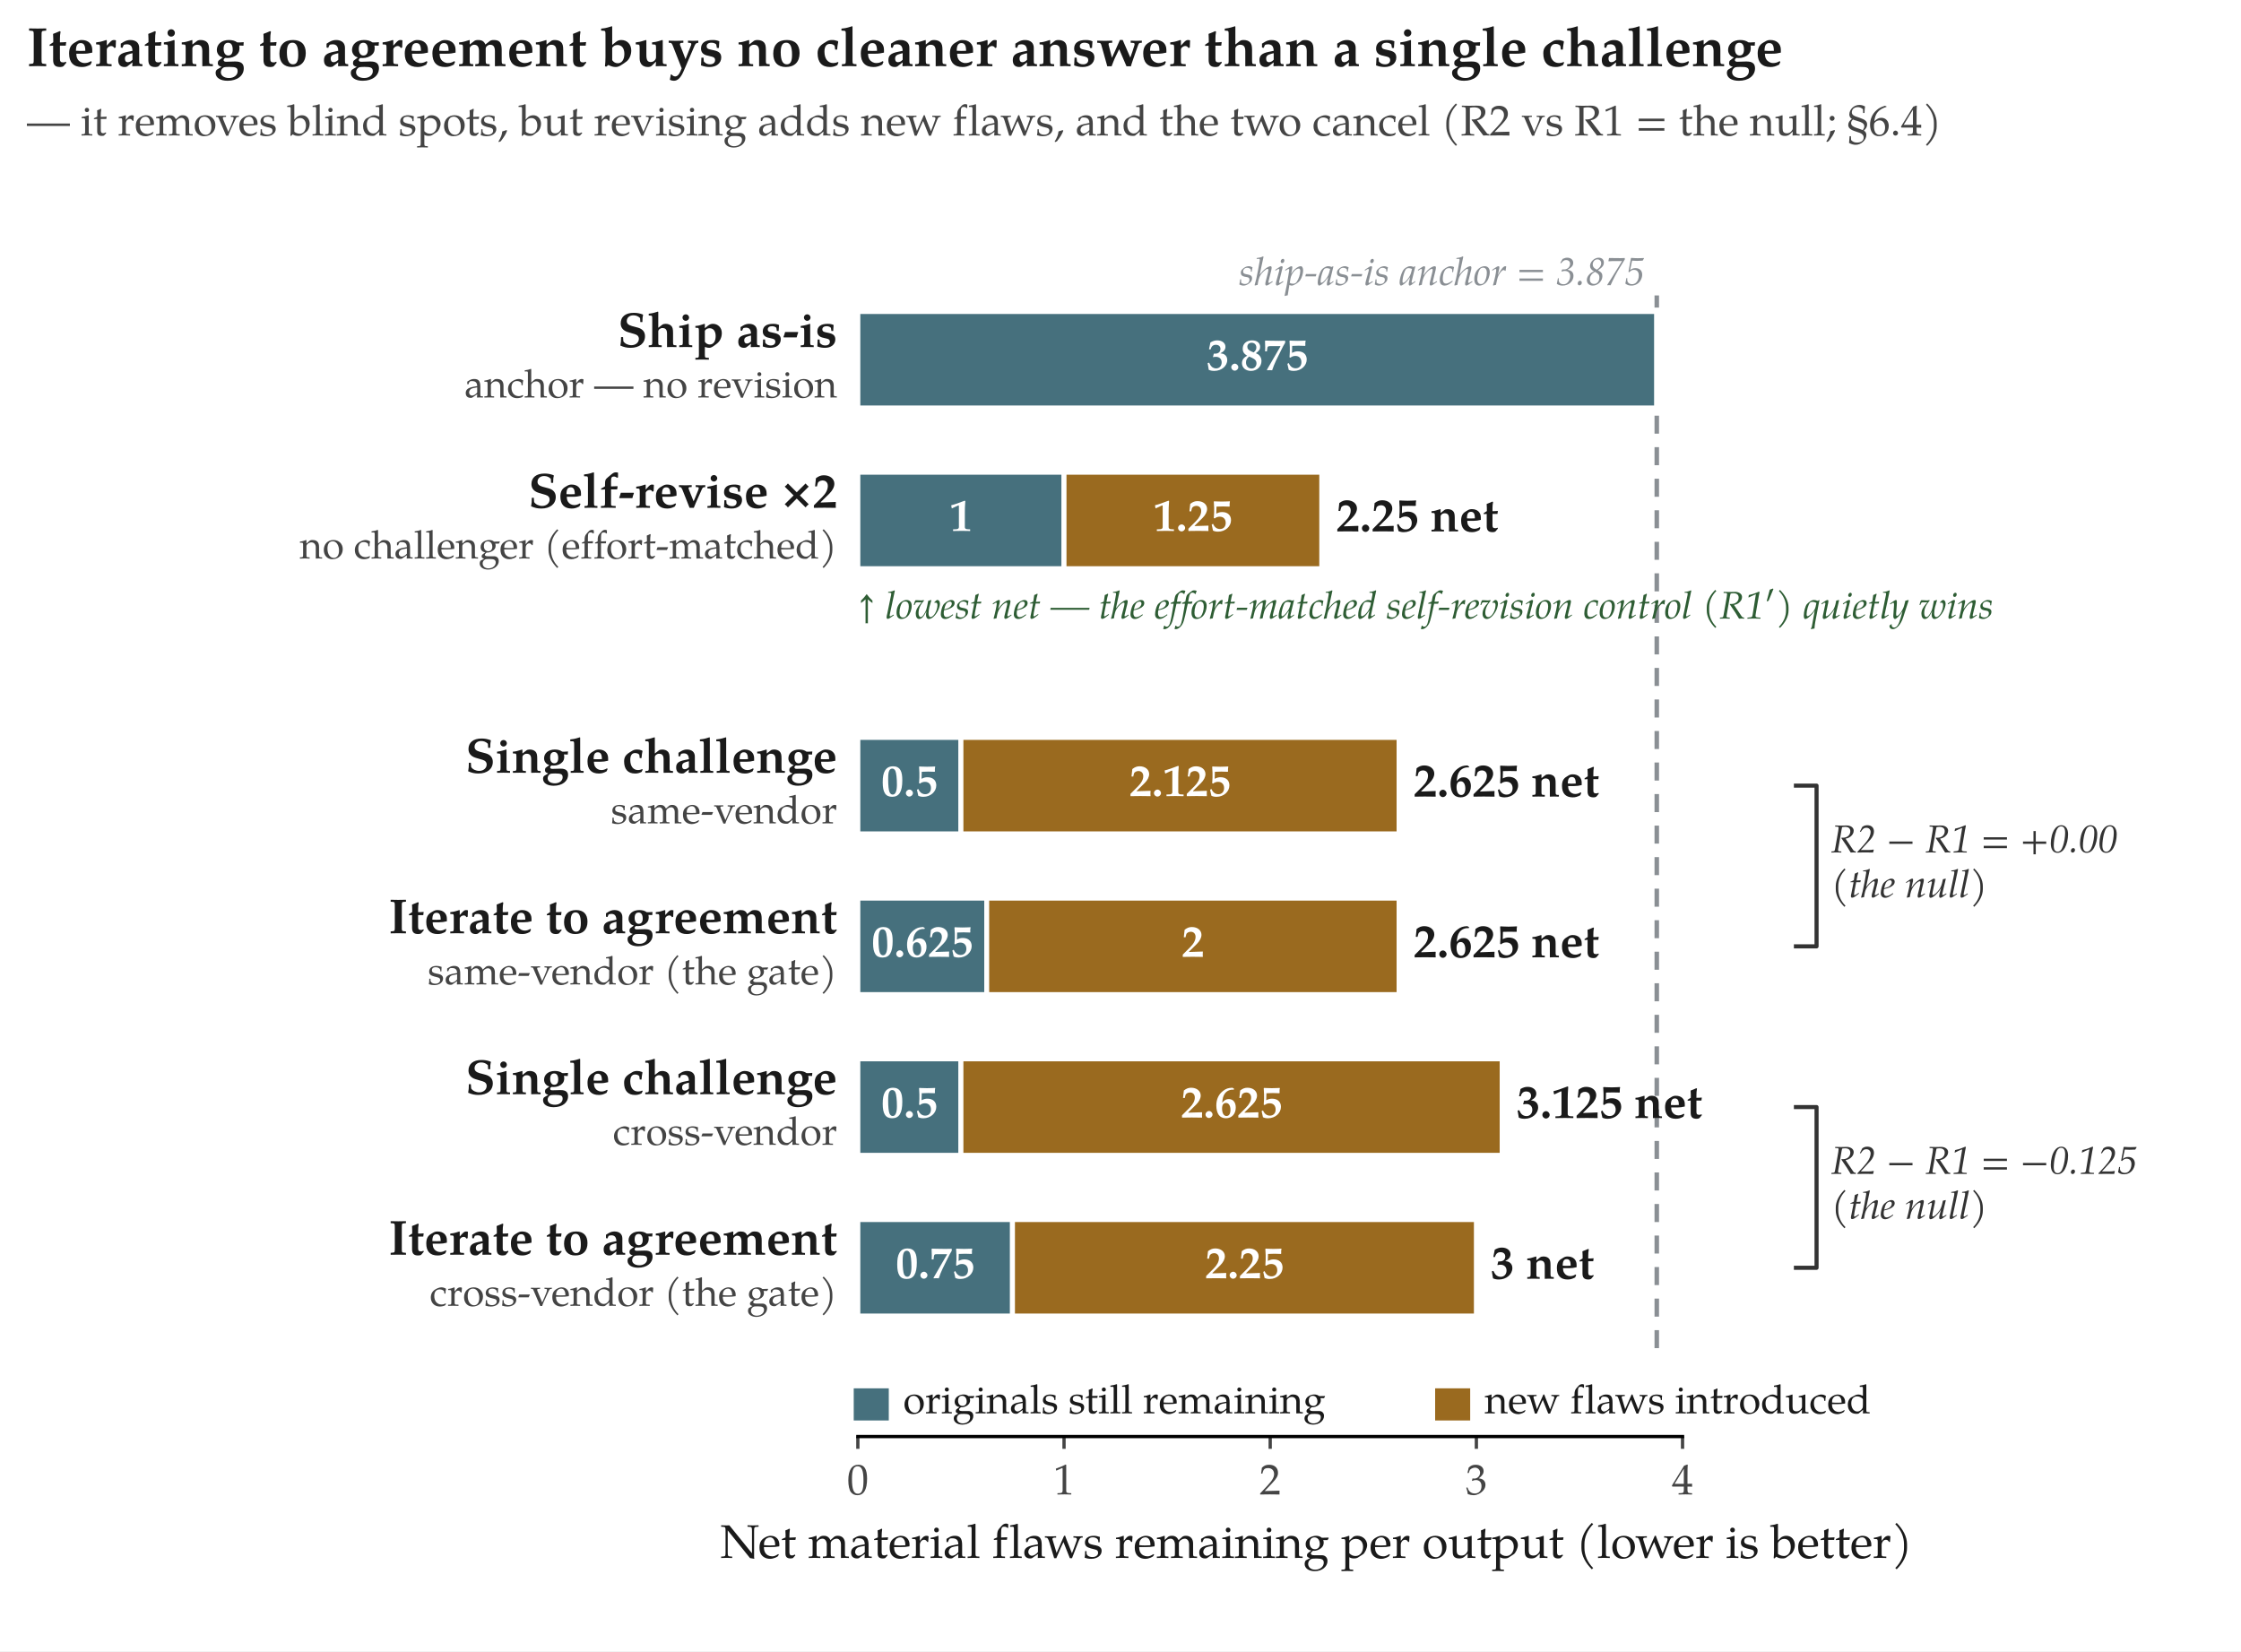
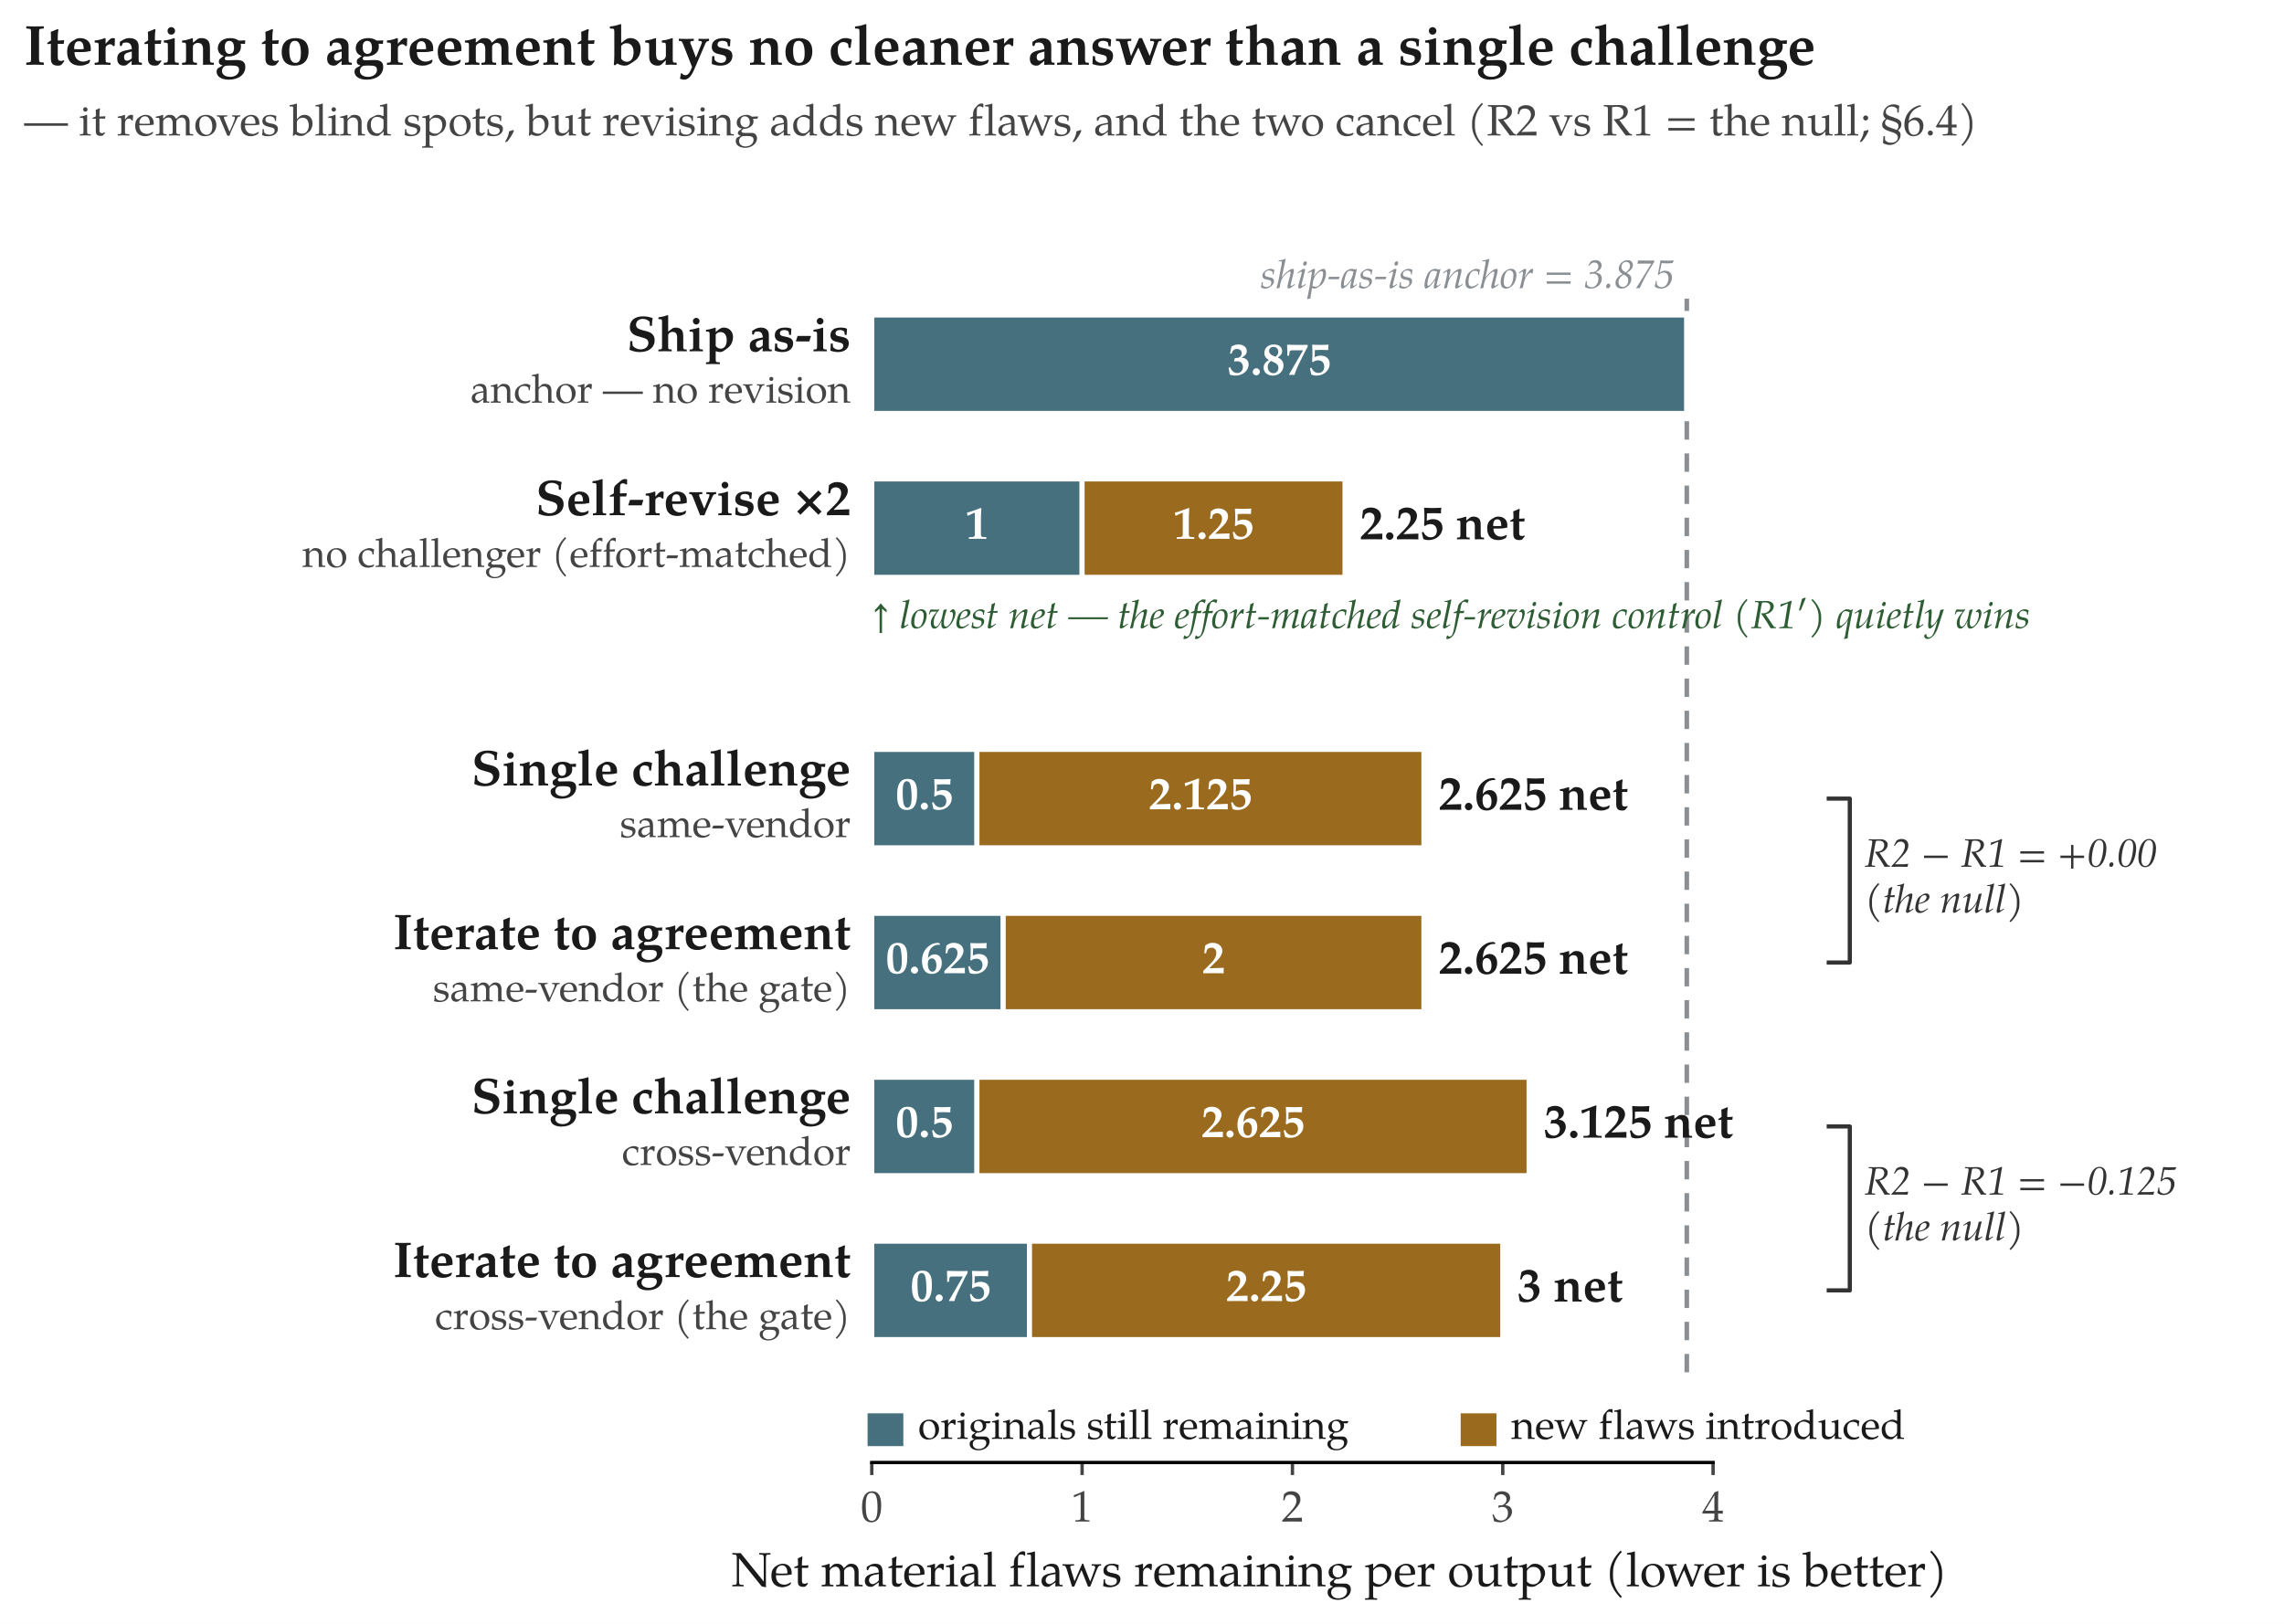
- <svg xmlns="http://www.w3.org/2000/svg" xmlns:xlink="http://www.w3.org/1999/xlink" width="547.2pt" height="403.2pt" viewBox="0 0 547.2 403.2" version="1.1">
+ <svg xmlns="http://www.w3.org/2000/svg" xmlns:xlink="http://www.w3.org/1999/xlink" width="546.682pt" height="388.779pt" viewBox="0 0 546.682 388.779" version="1.1">
  <defs>
    <style type="text/css">*{stroke-linejoin: round; stroke-linecap: butt}</style>
  </defs>
  <g id="figure_1">
    <g id="patch_1">
-       <path d="M 0 403.2  L 547.2 403.2  L 547.2 0  L 0 0  z " style="fill: #ffffff" />
+       <path d="M 0 388.779  L 546.682 388.779  L 546.682 0  L 0 0  z " style="fill: #ffffff" />
    </g>
    <g id="axes_1">
      <g id="patch_2">
-         <path d="M 101.232 350.784  L 541.728 350.784  L 541.728 56.448  L 101.232 56.448  z " style="fill: #ffffff" />
+         <path d="M 100.426 350.136  L 540.922 350.136  L 540.922 55.8  L 100.426 55.8  z " style="fill: #ffffff" />
      </g>
      <g id="line2d_1">
-         <path d="M 404.545 329.199  L 404.545 72.146  " clip-path="url(#pfbbcd0e7ac)" style="fill: none; stroke-dasharray: 4.4,3.3; stroke-dashoffset: 0; stroke: #8a8f94; stroke-width: 1.1" />
+         <path d="M 403.739 328.551  L 403.739 71.498  " clip-path="url(#pe2cf6f43e8)" style="fill: none; stroke-dasharray: 4.4,3.3; stroke-dashoffset: 0; stroke: #8a8f94; stroke-width: 1.1" />
      </g>
      <g id="patch_3">
-         <path d="M 209.468 99.617  L 404.545 99.617  L 404.545 76.07  L 209.468 76.07  z " clip-path="url(#pfbbcd0e7ac)" style="fill: #46707d; stroke: #ffffff; stroke-width: 1.2; stroke-linejoin: miter" />
+         <path d="M 208.662 98.969  L 403.739 98.969  L 403.739 75.422  L 208.662 75.422  z " clip-path="url(#pe2cf6f43e8)" style="fill: #46707d; stroke: #ffffff; stroke-width: 1.2; stroke-linejoin: miter" />
      </g>
      <g id="patch_4">
-         <path d="M 404.545 99.617  L 404.545 99.617  L 404.545 76.07  L 404.545 76.07  z " clip-path="url(#pfbbcd0e7ac)" style="fill: #9a6a1f; stroke: #ffffff; stroke-width: 1.2; stroke-linejoin: miter" />
+         <path d="M 403.739 98.969  L 403.739 98.969  L 403.739 75.422  L 403.739 75.422  z " clip-path="url(#pe2cf6f43e8)" style="fill: #9a6a1f; stroke: #ffffff; stroke-width: 1.2; stroke-linejoin: miter" />
      </g>
      <g id="patch_5">
-         <path d="M 209.468 138.862  L 259.811 138.862  L 259.811 115.315  L 209.468 115.315  z " clip-path="url(#pfbbcd0e7ac)" style="fill: #46707d; stroke: #ffffff; stroke-width: 1.2; stroke-linejoin: miter" />
+         <path d="M 208.662 138.214  L 259.004 138.214  L 259.004 114.667  L 208.662 114.667  z " clip-path="url(#pe2cf6f43e8)" style="fill: #46707d; stroke: #ffffff; stroke-width: 1.2; stroke-linejoin: miter" />
      </g>
      <g id="patch_6">
-         <path d="M 259.811 138.862  L 322.739 138.862  L 322.739 115.315  L 259.811 115.315  z " clip-path="url(#pfbbcd0e7ac)" style="fill: #9a6a1f; stroke: #ffffff; stroke-width: 1.2; stroke-linejoin: miter" />
+         <path d="M 259.004 138.214  L 321.932 138.214  L 321.932 114.667  L 259.004 114.667  z " clip-path="url(#pe2cf6f43e8)" style="fill: #9a6a1f; stroke: #ffffff; stroke-width: 1.2; stroke-linejoin: miter" />
      </g>
      <g id="patch_7">
-         <path d="M 209.468 203.616  L 234.639 203.616  L 234.639 180.069  L 209.468 180.069  z " clip-path="url(#pfbbcd0e7ac)" style="fill: #46707d; stroke: #ffffff; stroke-width: 1.2; stroke-linejoin: miter" />
+         <path d="M 208.662 202.968  L 233.833 202.968  L 233.833 179.421  L 208.662 179.421  z " clip-path="url(#pe2cf6f43e8)" style="fill: #46707d; stroke: #ffffff; stroke-width: 1.2; stroke-linejoin: miter" />
      </g>
      <g id="patch_8">
-         <path d="M 234.639 203.616  L 341.617 203.616  L 341.617 180.069  L 234.639 180.069  z " clip-path="url(#pfbbcd0e7ac)" style="fill: #9a6a1f; stroke: #ffffff; stroke-width: 1.2; stroke-linejoin: miter" />
+         <path d="M 233.833 202.968  L 340.811 202.968  L 340.811 179.421  L 233.833 179.421  z " clip-path="url(#pe2cf6f43e8)" style="fill: #9a6a1f; stroke: #ffffff; stroke-width: 1.2; stroke-linejoin: miter" />
      </g>
      <g id="patch_9">
-         <path d="M 209.468 242.861  L 240.932 242.861  L 240.932 219.314  L 209.468 219.314  z " clip-path="url(#pfbbcd0e7ac)" style="fill: #46707d; stroke: #ffffff; stroke-width: 1.2; stroke-linejoin: miter" />
+         <path d="M 208.662 242.213  L 240.126 242.213  L 240.126 218.666  L 208.662 218.666  z " clip-path="url(#pe2cf6f43e8)" style="fill: #46707d; stroke: #ffffff; stroke-width: 1.2; stroke-linejoin: miter" />
      </g>
      <g id="patch_10">
-         <path d="M 240.932 242.861  L 341.617 242.861  L 341.617 219.314  L 240.932 219.314  z " clip-path="url(#pfbbcd0e7ac)" style="fill: #9a6a1f; stroke: #ffffff; stroke-width: 1.2; stroke-linejoin: miter" />
+         <path d="M 240.126 242.213  L 340.811 242.213  L 340.811 218.666  L 240.126 218.666  z " clip-path="url(#pe2cf6f43e8)" style="fill: #9a6a1f; stroke: #ffffff; stroke-width: 1.2; stroke-linejoin: miter" />
      </g>
      <g id="patch_11">
-         <path d="M 209.468 282.106  L 234.639 282.106  L 234.639 258.559  L 209.468 258.559  z " clip-path="url(#pfbbcd0e7ac)" style="fill: #46707d; stroke: #ffffff; stroke-width: 1.2; stroke-linejoin: miter" />
+         <path d="M 208.662 281.458  L 233.833 281.458  L 233.833 257.911  L 208.662 257.911  z " clip-path="url(#pe2cf6f43e8)" style="fill: #46707d; stroke: #ffffff; stroke-width: 1.2; stroke-linejoin: miter" />
      </g>
      <g id="patch_12">
-         <path d="M 234.639 282.106  L 366.788 282.106  L 366.788 258.559  L 234.639 258.559  z " clip-path="url(#pfbbcd0e7ac)" style="fill: #9a6a1f; stroke: #ffffff; stroke-width: 1.2; stroke-linejoin: miter" />
+         <path d="M 233.833 281.458  L 365.982 281.458  L 365.982 257.911  L 233.833 257.911  z " clip-path="url(#pe2cf6f43e8)" style="fill: #9a6a1f; stroke: #ffffff; stroke-width: 1.2; stroke-linejoin: miter" />
      </g>
      <g id="patch_13">
-         <path d="M 209.468 321.35  L 247.225 321.35  L 247.225 297.804  L 209.468 297.804  z " clip-path="url(#pfbbcd0e7ac)" style="fill: #46707d; stroke: #ffffff; stroke-width: 1.2; stroke-linejoin: miter" />
+         <path d="M 208.662 320.702  L 246.419 320.702  L 246.419 297.156  L 208.662 297.156  z " clip-path="url(#pe2cf6f43e8)" style="fill: #46707d; stroke: #ffffff; stroke-width: 1.2; stroke-linejoin: miter" />
      </g>
      <g id="patch_14">
-         <path d="M 247.225 321.35  L 360.495 321.35  L 360.495 297.804  L 247.225 297.804  z " clip-path="url(#pfbbcd0e7ac)" style="fill: #9a6a1f; stroke: #ffffff; stroke-width: 1.2; stroke-linejoin: miter" />
+         <path d="M 246.419 320.702  L 359.689 320.702  L 359.689 297.156  L 246.419 297.156  z " clip-path="url(#pe2cf6f43e8)" style="fill: #9a6a1f; stroke: #ffffff; stroke-width: 1.2; stroke-linejoin: miter" />
      </g>
      <g id="patch_15">
-         <path d="M 208.461 346.86  L 217.02 346.86  L 217.02 339.011  L 208.461 339.011  z " clip-path="url(#pfbbcd0e7ac)" style="fill: #46707d" />
+         <path d="M 207.655 346.212  L 216.213 346.212  L 216.213 338.363  L 207.655 338.363  z " clip-path="url(#pe2cf6f43e8)" style="fill: #46707d" />
      </g>
      <g id="patch_16">
-         <path d="M 350.427 346.86  L 358.985 346.86  L 358.985 339.011  L 350.427 339.011  z " clip-path="url(#pfbbcd0e7ac)" style="fill: #9a6a1f" />
+         <path d="M 349.62 346.212  L 358.179 346.212  L 358.179 338.363  L 349.62 338.363  z " clip-path="url(#pe2cf6f43e8)" style="fill: #9a6a1f" />
      </g>
      <g id="matplotlib.axis_1">
        <g id="xtick_1">
          <g id="line2d_2">
            <defs>
              <path id="m12227b514e" d="M 0 0  L 0 3  " style="stroke: #444444; stroke-width: 0.8" />
            </defs>
            <g>
-               <use xlink:href="#m12227b514e" x="209.468" y="350.784" style="fill: #444444; stroke: #444444; stroke-width: 0.8" />
+               <use xlink:href="#m12227b514e" x="208.662" y="350.136" style="fill: #444444; stroke: #444444; stroke-width: 0.8" />
            </g>
          </g>
          <g id="text_1">
-             <text style="fill: #444444; font: 10.5px 'TeX Gyre Pagella', 'Palatino', 'DejaVu Serif', serif; text-anchor: middle" x="209.468" y="364.906" transform="rotate(-0 209.4682 364.9063)">0</text>
+             <text style="fill: #444444; font: 10.5px 'TeX Gyre Pagella', 'Palatino', 'DejaVu Serif', serif; text-anchor: middle" x="208.662" y="364.258" transform="rotate(-0 208.6618 364.2583)">0</text>
          </g>
        </g>
        <g id="xtick_2">
          <g id="line2d_3">
            <g>
-               <use xlink:href="#m12227b514e" x="259.811" y="350.784" style="fill: #444444; stroke: #444444; stroke-width: 0.8" />
+               <use xlink:href="#m12227b514e" x="259.004" y="350.136" style="fill: #444444; stroke: #444444; stroke-width: 0.8" />
            </g>
          </g>
          <g id="text_2">
-             <text style="fill: #444444; font: 10.5px 'TeX Gyre Pagella', 'Palatino', 'DejaVu Serif', serif; text-anchor: middle" x="259.811" y="364.906" transform="rotate(-0 259.8106 364.9063)">1</text>
+             <text style="fill: #444444; font: 10.5px 'TeX Gyre Pagella', 'Palatino', 'DejaVu Serif', serif; text-anchor: middle" x="259.004" y="364.258" transform="rotate(-0 259.0042 364.2583)">1</text>
          </g>
        </g>
        <g id="xtick_3">
          <g id="line2d_4">
            <g>
-               <use xlink:href="#m12227b514e" x="310.153" y="350.784" style="fill: #444444; stroke: #444444; stroke-width: 0.8" />
+               <use xlink:href="#m12227b514e" x="309.347" y="350.136" style="fill: #444444; stroke: #444444; stroke-width: 0.8" />
            </g>
          </g>
          <g id="text_3">
-             <text style="fill: #444444; font: 10.5px 'TeX Gyre Pagella', 'Palatino', 'DejaVu Serif', serif; text-anchor: middle" x="310.153" y="364.906" transform="rotate(-0 310.153 364.9063)">2</text>
+             <text style="fill: #444444; font: 10.5px 'TeX Gyre Pagella', 'Palatino', 'DejaVu Serif', serif; text-anchor: middle" x="309.347" y="364.258" transform="rotate(-0 309.3466 364.2583)">2</text>
          </g>
        </g>
        <g id="xtick_4">
          <g id="line2d_5">
            <g>
-               <use xlink:href="#m12227b514e" x="360.495" y="350.784" style="fill: #444444; stroke: #444444; stroke-width: 0.8" />
+               <use xlink:href="#m12227b514e" x="359.689" y="350.136" style="fill: #444444; stroke: #444444; stroke-width: 0.8" />
            </g>
          </g>
          <g id="text_4">
-             <text style="fill: #444444; font: 10.5px 'TeX Gyre Pagella', 'Palatino', 'DejaVu Serif', serif; text-anchor: middle" x="360.495" y="364.906" transform="rotate(-0 360.4954 364.9063)">3</text>
+             <text style="fill: #444444; font: 10.5px 'TeX Gyre Pagella', 'Palatino', 'DejaVu Serif', serif; text-anchor: middle" x="359.689" y="364.258" transform="rotate(-0 359.689 364.2583)">3</text>
          </g>
        </g>
        <g id="xtick_5">
          <g id="line2d_6">
            <g>
-               <use xlink:href="#m12227b514e" x="410.838" y="350.784" style="fill: #444444; stroke: #444444; stroke-width: 0.8" />
+               <use xlink:href="#m12227b514e" x="410.031" y="350.136" style="fill: #444444; stroke: #444444; stroke-width: 0.8" />
            </g>
          </g>
          <g id="text_5">
-             <text style="fill: #444444; font: 10.5px 'TeX Gyre Pagella', 'Palatino', 'DejaVu Serif', serif; text-anchor: middle" x="410.838" y="364.906" transform="rotate(-0 410.8378 364.9063)">4</text>
+             <text style="fill: #444444; font: 10.5px 'TeX Gyre Pagella', 'Palatino', 'DejaVu Serif', serif; text-anchor: middle" x="410.031" y="364.258" transform="rotate(-0 410.0314 364.2583)">4</text>
          </g>
        </g>
        <g id="text_6">
-           <text style="fill: #1a1a1a; font: 11.5px 'TeX Gyre Pagella', 'Palatino', 'DejaVu Serif', serif; text-anchor: middle" x="321.48" y="380.413" transform="rotate(-0 321.48 380.4129)">Net material flaws remaining per output  (lower is better)</text>
+           <text style="fill: #1a1a1a; font: 11.5px 'TeX Gyre Pagella', 'Palatino', 'DejaVu Serif', serif; text-anchor: middle" x="320.674" y="379.765" transform="rotate(-0 320.6736 379.7649)">Net material flaws remaining per output  (lower is better)</text>
        </g>
      </g>
      <g id="matplotlib.axis_2" />
      <g id="line2d_7">
-         <path d="M 438.526 191.843  L 443.56 191.843  L 443.56 231.087  L 438.526 231.087  " clip-path="url(#pfbbcd0e7ac)" style="fill: none; stroke: #333333; stroke-linecap: square" />
+         <path d="M 437.72 191.195  L 442.754 191.195  L 442.754 230.439  L 437.72 230.439  " clip-path="url(#pe2cf6f43e8)" style="fill: none; stroke: #333333; stroke-linecap: square" />
      </g>
      <g id="line2d_8">
-         <path d="M 438.526 270.332  L 443.56 270.332  L 443.56 309.577  L 438.526 309.577  " clip-path="url(#pfbbcd0e7ac)" style="fill: none; stroke: #333333; stroke-linecap: square" />
+         <path d="M 437.72 269.684  L 442.754 269.684  L 442.754 308.929  L 437.72 308.929  " clip-path="url(#pe2cf6f43e8)" style="fill: none; stroke: #333333; stroke-linecap: square" />
      </g>
      <g id="patch_17">
-         <path d="M 209.468 350.784  L 410.838 350.784  " style="fill: none; stroke: #000000; stroke-width: 0.8; stroke-linejoin: miter; stroke-linecap: square" />
+         <path d="M 208.662 350.136  L 410.031 350.136  " style="fill: none; stroke: #000000; stroke-width: 0.8; stroke-linejoin: miter; stroke-linecap: square" />
      </g>
      <g id="text_7">
-         <text style="fill: #ffffff; font: 700 11px 'TeX Gyre Pagella', 'Palatino', 'DejaVu Serif', serif; text-anchor: middle" x="307.007" y="90.385" transform="rotate(-0 307.0066 90.38501)">3.875</text>
+         <text style="fill: #ffffff; font: 700 11px 'TeX Gyre Pagella', 'Palatino', 'DejaVu Serif', serif; text-anchor: middle" x="306.2" y="89.737" transform="rotate(-0 306.2002 89.73701)">3.875</text>
      </g>
      <g id="text_8">
-         <text style="fill: #1a1a1a; font: 700 12px 'TeX Gyre Pagella', 'Palatino', 'DejaVu Serif', serif; text-anchor: end" x="204.434" y="84.729" transform="rotate(-0 204.4339 84.72931)">Ship as-is</text>
+         <text style="fill: #1a1a1a; font: 700 12px 'TeX Gyre Pagella', 'Palatino', 'DejaVu Serif', serif; text-anchor: end" x="203.628" y="84.081" transform="rotate(-0 203.6275 84.08131)">Ship as-is</text>
      </g>
      <g id="text_9">
-         <text style="fill: #444444; font: 9.6px 'TeX Gyre Pagella', 'Palatino', 'DejaVu Serif', serif; text-anchor: end" x="204.434" y="97.044" transform="rotate(-0 204.4339 97.0439)">anchor — no revision</text>
+         <text style="fill: #444444; font: 9.6px 'TeX Gyre Pagella', 'Palatino', 'DejaVu Serif', serif; text-anchor: end" x="203.628" y="96.396" transform="rotate(-0 203.6275 96.3959)">anchor — no revision</text>
      </g>
      <g id="text_10">
-         <text style="fill: #ffffff; font: 700 11px 'TeX Gyre Pagella', 'Palatino', 'DejaVu Serif', serif; text-anchor: middle" x="234.639" y="129.63" transform="rotate(-0 234.6394 129.6298)">1</text>
+         <text style="fill: #ffffff; font: 700 11px 'TeX Gyre Pagella', 'Palatino', 'DejaVu Serif', serif; text-anchor: middle" x="233.833" y="128.982" transform="rotate(-0 233.833 128.9818)">1</text>
      </g>
      <g id="text_11">
-         <text style="fill: #ffffff; font: 700 11px 'TeX Gyre Pagella', 'Palatino', 'DejaVu Serif', serif; text-anchor: middle" x="291.275" y="129.63" transform="rotate(-0 291.2746 129.6298)">1.25</text>
+         <text style="fill: #ffffff; font: 700 11px 'TeX Gyre Pagella', 'Palatino', 'DejaVu Serif', serif; text-anchor: middle" x="290.468" y="128.982" transform="rotate(-0 290.4682 128.9818)">1.25</text>
      </g>
      <g id="text_12">
-         <text style="fill: #1a1a1a; font: 700 11.5px 'TeX Gyre Pagella', 'Palatino', 'DejaVu Serif', serif; text-anchor: start" x="326.263" y="129.745" transform="rotate(-0 326.2625 129.7453)">2.25 net</text>
+         <text style="fill: #1a1a1a; font: 700 11.5px 'TeX Gyre Pagella', 'Palatino', 'DejaVu Serif', serif; text-anchor: start" x="325.456" y="129.097" transform="rotate(-0 325.4561 129.0973)">2.25 net</text>
      </g>
      <g id="text_13">
-         <text style="fill: #1a1a1a; font: 700 12px 'TeX Gyre Pagella', 'Palatino', 'DejaVu Serif', serif; text-anchor: end" x="204.434" y="123.974" transform="rotate(-0 204.4339 123.9741)">Self-revise ×2</text>
+         <text style="fill: #1a1a1a; font: 700 12px 'TeX Gyre Pagella', 'Palatino', 'DejaVu Serif', serif; text-anchor: end" x="203.628" y="123.326" transform="rotate(-0 203.6275 123.3261)">Self-revise ×2</text>
      </g>
      <g id="text_14">
-         <text style="fill: #444444; font: 9.6px 'TeX Gyre Pagella', 'Palatino', 'DejaVu Serif', serif; text-anchor: end" x="204.434" y="136.366" transform="rotate(-0 204.4339 136.366)">no challenger (effort-matched)</text>
+         <text style="fill: #444444; font: 9.6px 'TeX Gyre Pagella', 'Palatino', 'DejaVu Serif', serif; text-anchor: end" x="203.628" y="135.718" transform="rotate(-0 203.6275 135.718)">no challenger (effort-matched)</text>
      </g>
      <g id="text_15">
-         <text style="fill: #ffffff; font: 700 11px 'TeX Gyre Pagella', 'Palatino', 'DejaVu Serif', serif; text-anchor: middle" x="222.054" y="194.384" transform="rotate(-0 222.0538 194.3837)">0.5</text>
+         <text style="fill: #ffffff; font: 700 11px 'TeX Gyre Pagella', 'Palatino', 'DejaVu Serif', serif; text-anchor: middle" x="221.247" y="193.736" transform="rotate(-0 221.2474 193.7357)">0.5</text>
      </g>
      <g id="text_16">
-         <text style="fill: #ffffff; font: 700 11px 'TeX Gyre Pagella', 'Palatino', 'DejaVu Serif', serif; text-anchor: middle" x="288.128" y="194.384" transform="rotate(-0 288.1282 194.3837)">2.125</text>
+         <text style="fill: #ffffff; font: 700 11px 'TeX Gyre Pagella', 'Palatino', 'DejaVu Serif', serif; text-anchor: middle" x="287.322" y="193.736" transform="rotate(-0 287.3218 193.7357)">2.125</text>
      </g>
      <g id="text_17">
-         <text style="fill: #1a1a1a; font: 700 11.5px 'TeX Gyre Pagella', 'Palatino', 'DejaVu Serif', serif; text-anchor: start" x="345.141" y="194.499" transform="rotate(-0 345.1409 194.4992)">2.625 net</text>
+         <text style="fill: #1a1a1a; font: 700 11.5px 'TeX Gyre Pagella', 'Palatino', 'DejaVu Serif', serif; text-anchor: start" x="344.335" y="193.851" transform="rotate(-0 344.3345 193.8512)">2.625 net</text>
      </g>
      <g id="text_18">
-         <text style="fill: #1a1a1a; font: 700 12px 'TeX Gyre Pagella', 'Palatino', 'DejaVu Serif', serif; text-anchor: end" x="204.434" y="188.68" transform="rotate(-0 204.4339 188.6802)">Single challenge</text>
+         <text style="fill: #1a1a1a; font: 700 12px 'TeX Gyre Pagella', 'Palatino', 'DejaVu Serif', serif; text-anchor: end" x="203.628" y="188.032" transform="rotate(-0 203.6275 188.0322)">Single challenge</text>
      </g>
      <g id="text_19">
-         <text style="fill: #444444; font: 9.6px 'TeX Gyre Pagella', 'Palatino', 'DejaVu Serif', serif; text-anchor: end" x="204.434" y="201.043" transform="rotate(-0 204.4339 201.0426)">same-vendor</text>
+         <text style="fill: #444444; font: 9.6px 'TeX Gyre Pagella', 'Palatino', 'DejaVu Serif', serif; text-anchor: end" x="203.628" y="200.395" transform="rotate(-0 203.6275 200.3946)">same-vendor</text>
      </g>
      <g id="text_20">
-         <text style="fill: #ffffff; font: 700 11px 'TeX Gyre Pagella', 'Palatino', 'DejaVu Serif', serif; text-anchor: middle" x="225.2" y="233.629" transform="rotate(-0 225.2002 233.6285)">0.625</text>
+         <text style="fill: #ffffff; font: 700 11px 'TeX Gyre Pagella', 'Palatino', 'DejaVu Serif', serif; text-anchor: middle" x="224.394" y="232.981" transform="rotate(-0 224.3938 232.9805)">0.625</text>
      </g>
      <g id="text_21">
-         <text style="fill: #ffffff; font: 700 11px 'TeX Gyre Pagella', 'Palatino', 'DejaVu Serif', serif; text-anchor: middle" x="291.275" y="233.629" transform="rotate(-0 291.2746 233.6285)">2</text>
+         <text style="fill: #ffffff; font: 700 11px 'TeX Gyre Pagella', 'Palatino', 'DejaVu Serif', serif; text-anchor: middle" x="290.468" y="232.981" transform="rotate(-0 290.4682 232.9805)">2</text>
      </g>
      <g id="text_22">
-         <text style="fill: #1a1a1a; font: 700 11.5px 'TeX Gyre Pagella', 'Palatino', 'DejaVu Serif', serif; text-anchor: start" x="345.141" y="233.744" transform="rotate(-0 345.1409 233.744)">2.625 net</text>
+         <text style="fill: #1a1a1a; font: 700 11.5px 'TeX Gyre Pagella', 'Palatino', 'DejaVu Serif', serif; text-anchor: start" x="344.335" y="233.096" transform="rotate(-0 344.3345 233.096)">2.625 net</text>
      </g>
      <g id="text_23">
-         <text style="fill: #1a1a1a; font: 700 12px 'TeX Gyre Pagella', 'Palatino', 'DejaVu Serif', serif; text-anchor: end" x="204.434" y="227.877" transform="rotate(-0 204.4339 227.8772)">Iterate to agreement</text>
+         <text style="fill: #1a1a1a; font: 700 12px 'TeX Gyre Pagella', 'Palatino', 'DejaVu Serif', serif; text-anchor: end" x="203.628" y="227.229" transform="rotate(-0 203.6275 227.2292)">Iterate to agreement</text>
      </g>
      <g id="text_24">
-         <text style="fill: #444444; font: 9.6px 'TeX Gyre Pagella', 'Palatino', 'DejaVu Serif', serif; text-anchor: end" x="204.434" y="240.365" transform="rotate(-0 204.4339 240.3647)">same-vendor  (the gate)</text>
+         <text style="fill: #444444; font: 9.6px 'TeX Gyre Pagella', 'Palatino', 'DejaVu Serif', serif; text-anchor: end" x="203.628" y="239.717" transform="rotate(-0 203.6275 239.7167)">same-vendor  (the gate)</text>
      </g>
      <g id="text_25">
-         <text style="fill: #ffffff; font: 700 11px 'TeX Gyre Pagella', 'Palatino', 'DejaVu Serif', serif; text-anchor: middle" x="222.054" y="272.873" transform="rotate(-0 222.0538 272.8733)">0.5</text>
+         <text style="fill: #ffffff; font: 700 11px 'TeX Gyre Pagella', 'Palatino', 'DejaVu Serif', serif; text-anchor: middle" x="221.247" y="272.225" transform="rotate(-0 221.2474 272.2253)">0.5</text>
      </g>
      <g id="text_26">
-         <text style="fill: #ffffff; font: 700 11px 'TeX Gyre Pagella', 'Palatino', 'DejaVu Serif', serif; text-anchor: middle" x="300.714" y="272.873" transform="rotate(-0 300.7138 272.8733)">2.625</text>
+         <text style="fill: #ffffff; font: 700 11px 'TeX Gyre Pagella', 'Palatino', 'DejaVu Serif', serif; text-anchor: middle" x="299.907" y="272.225" transform="rotate(-0 299.9074 272.2253)">2.625</text>
      </g>
      <g id="text_27">
-         <text style="fill: #1a1a1a; font: 700 11.5px 'TeX Gyre Pagella', 'Palatino', 'DejaVu Serif', serif; text-anchor: start" x="370.312" y="272.989" transform="rotate(-0 370.3121 272.9888)">3.125 net</text>
+         <text style="fill: #1a1a1a; font: 700 11.5px 'TeX Gyre Pagella', 'Palatino', 'DejaVu Serif', serif; text-anchor: start" x="369.506" y="272.341" transform="rotate(-0 369.5057 272.3408)">3.125 net</text>
      </g>
      <g id="text_28">
-         <text style="fill: #1a1a1a; font: 700 12px 'TeX Gyre Pagella', 'Palatino', 'DejaVu Serif', serif; text-anchor: end" x="204.434" y="267.17" transform="rotate(-0 204.4339 267.1698)">Single challenge</text>
+         <text style="fill: #1a1a1a; font: 700 12px 'TeX Gyre Pagella', 'Palatino', 'DejaVu Serif', serif; text-anchor: end" x="203.628" y="266.522" transform="rotate(-0 203.6275 266.5218)">Single challenge</text>
      </g>
      <g id="text_29">
-         <text style="fill: #444444; font: 9.6px 'TeX Gyre Pagella', 'Palatino', 'DejaVu Serif', serif; text-anchor: end" x="204.434" y="279.532" transform="rotate(-0 204.4339 279.5322)">cross-vendor</text>
+         <text style="fill: #444444; font: 9.6px 'TeX Gyre Pagella', 'Palatino', 'DejaVu Serif', serif; text-anchor: end" x="203.628" y="278.884" transform="rotate(-0 203.6275 278.8842)">cross-vendor</text>
      </g>
      <g id="text_30">
-         <text style="fill: #ffffff; font: 700 11px 'TeX Gyre Pagella', 'Palatino', 'DejaVu Serif', serif; text-anchor: middle" x="228.347" y="312.118" transform="rotate(-0 228.3466 312.1181)">0.75</text>
+         <text style="fill: #ffffff; font: 700 11px 'TeX Gyre Pagella', 'Palatino', 'DejaVu Serif', serif; text-anchor: middle" x="227.54" y="311.47" transform="rotate(-0 227.5402 311.4701)">0.75</text>
      </g>
      <g id="text_31">
-         <text style="fill: #ffffff; font: 700 11px 'TeX Gyre Pagella', 'Palatino', 'DejaVu Serif', serif; text-anchor: middle" x="303.86" y="312.118" transform="rotate(-0 303.8602 312.1181)">2.25</text>
+         <text style="fill: #ffffff; font: 700 11px 'TeX Gyre Pagella', 'Palatino', 'DejaVu Serif', serif; text-anchor: middle" x="303.054" y="311.47" transform="rotate(-0 303.0538 311.4701)">2.25</text>
      </g>
      <g id="text_32">
-         <text style="fill: #1a1a1a; font: 700 11.5px 'TeX Gyre Pagella', 'Palatino', 'DejaVu Serif', serif; text-anchor: start" x="364.019" y="312.234" transform="rotate(-0 364.0193 312.2336)">3 net</text>
+         <text style="fill: #1a1a1a; font: 700 11.5px 'TeX Gyre Pagella', 'Palatino', 'DejaVu Serif', serif; text-anchor: start" x="363.213" y="311.586" transform="rotate(-0 363.2129 311.5856)">3 net</text>
      </g>
      <g id="text_33">
-         <text style="fill: #1a1a1a; font: 700 12px 'TeX Gyre Pagella', 'Palatino', 'DejaVu Serif', serif; text-anchor: end" x="204.434" y="306.367" transform="rotate(-0 204.4339 306.3668)">Iterate to agreement</text>
+         <text style="fill: #1a1a1a; font: 700 12px 'TeX Gyre Pagella', 'Palatino', 'DejaVu Serif', serif; text-anchor: end" x="203.628" y="305.719" transform="rotate(-0 203.6275 305.7188)">Iterate to agreement</text>
      </g>
      <g id="text_34">
-         <text style="fill: #444444; font: 9.6px 'TeX Gyre Pagella', 'Palatino', 'DejaVu Serif', serif; text-anchor: end" x="204.434" y="318.854" transform="rotate(-0 204.4339 318.8543)">cross-vendor  (the gate)</text>
+         <text style="fill: #444444; font: 9.6px 'TeX Gyre Pagella', 'Palatino', 'DejaVu Serif', serif; text-anchor: end" x="203.628" y="318.206" transform="rotate(-0 203.6275 318.2063)">cross-vendor  (the gate)</text>
      </g>
      <g id="text_35">
-         <text style="fill: #8a8f94; font: italic 9.6px 'TeX Gyre Pagella', 'Palatino', 'DejaVu Serif', serif; text-anchor: end" x="401.524" y="69.63" transform="rotate(-0 401.5244 69.63029)">ship-as-is anchor = 3.875</text>
+         <text style="fill: #8a8f94; font: italic 9.6px 'TeX Gyre Pagella', 'Palatino', 'DejaVu Serif', serif; text-anchor: end" x="400.718" y="68.982" transform="rotate(-0 400.718 68.98229)">ship-as-is anchor = 3.875</text>
      </g>
      <g id="text_36">
-         <text style="fill: #2e5d34; font: italic 9.4px 'TeX Gyre Pagella', 'Palatino', 'DejaVu Serif', serif; text-anchor: start" x="209.468" y="151.038" transform="rotate(-0 209.4682 151.038)">↑ lowest net — the effort-matched self-revision control (R1′) quietly wins</text>
+         <text style="fill: #2e5d34; font: italic 9.4px 'TeX Gyre Pagella', 'Palatino', 'DejaVu Serif', serif; text-anchor: start" x="208.662" y="150.39" transform="rotate(-0 208.6618 150.39)">↑ lowest net — the effort-matched self-revision control (R1′) quietly wins</text>
      </g>
      <g id="text_37">
-         <text style="fill: #333333; font: italic 9.5px 'TeX Gyre Pagella', 'Palatino', 'DejaVu Serif', serif" transform="translate(447.0843 208.1472)">R2 − R1 = +0.00</text>
-         <text style="fill: #333333; font: italic 9.5px 'TeX Gyre Pagella', 'Palatino', 'DejaVu Serif', serif" transform="translate(447.0843 219.1245)">(the null)</text>
+         <text style="fill: #333333; font: italic 9.5px 'TeX Gyre Pagella', 'Palatino', 'DejaVu Serif', serif" transform="translate(446.2779 207.4992)">R2 − R1 = +0.00</text>
+         <text style="fill: #333333; font: italic 9.5px 'TeX Gyre Pagella', 'Palatino', 'DejaVu Serif', serif" transform="translate(446.2779 218.4765)">(the null)</text>
      </g>
      <g id="text_38">
-         <text style="fill: #333333; font: italic 9.5px 'TeX Gyre Pagella', 'Palatino', 'DejaVu Serif', serif" transform="translate(447.0843 286.6368)">R2 − R1 = −0.125</text>
-         <text style="fill: #333333; font: italic 9.5px 'TeX Gyre Pagella', 'Palatino', 'DejaVu Serif', serif" transform="translate(447.0843 297.6141)">(the null)</text>
+         <text style="fill: #333333; font: italic 9.5px 'TeX Gyre Pagella', 'Palatino', 'DejaVu Serif', serif" transform="translate(446.2779 285.9888)">R2 − R1 = −0.125</text>
+         <text style="fill: #333333; font: italic 9.5px 'TeX Gyre Pagella', 'Palatino', 'DejaVu Serif', serif" transform="translate(446.2779 296.9661)">(the null)</text>
      </g>
      <g id="text_39">
-         <text style="fill: #1a1a1a; font: 9.8px 'TeX Gyre Pagella', 'Palatino', 'DejaVu Serif', serif; text-anchor: start" x="220.543" y="345.106" transform="rotate(-0 220.5435 345.1056)">originals still remaining</text>
+         <text style="fill: #1a1a1a; font: 9.8px 'TeX Gyre Pagella', 'Palatino', 'DejaVu Serif', serif; text-anchor: start" x="219.737" y="344.458" transform="rotate(-0 219.7371 344.4576)">originals still remaining</text>
      </g>
      <g id="text_40">
-         <text style="fill: #1a1a1a; font: 9.8px 'TeX Gyre Pagella', 'Palatino', 'DejaVu Serif', serif; text-anchor: start" x="362.509" y="345.116" transform="rotate(-0 362.5091 345.1155)">new flaws introduced</text>
+         <text style="fill: #1a1a1a; font: 9.8px 'TeX Gyre Pagella', 'Palatino', 'DejaVu Serif', serif; text-anchor: start" x="361.703" y="344.468" transform="rotate(-0 361.7027 344.4675)">new flaws introduced</text>
      </g>
    </g>
    <g id="text_41">
-       <text style="fill: #1a1a1a; font: 700 13.5px 'TeX Gyre Pagella', 'Palatino', 'DejaVu Serif', serif; text-anchor: start" x="6.566" y="16.128" transform="rotate(-0 6.5664 16.128)">Iterating to agreement buys no cleaner answer than a single challenge</text>
+       <text style="fill: #1a1a1a; font: 700 13.5px 'TeX Gyre Pagella', 'Palatino', 'DejaVu Serif', serif; text-anchor: start" x="5.76" y="15.48" transform="rotate(-0 5.76 15.48)">Iterating to agreement buys no cleaner answer than a single challenge</text>
    </g>
    <g id="text_42">
-       <text style="fill: #444444; font: 10.5px 'TeX Gyre Pagella', 'Palatino', 'DejaVu Serif', serif; text-anchor: start" x="6.566" y="33.062" transform="rotate(-0 6.5664 33.0624)">— it removes blind spots, but revising adds new flaws, and the two cancel (R2 vs R1 = the null; §6.4)</text>
+       <text style="fill: #444444; font: 10.5px 'TeX Gyre Pagella', 'Palatino', 'DejaVu Serif', serif; text-anchor: start" x="5.76" y="32.414" transform="rotate(-0 5.76 32.4144)">— it removes blind spots, but revising adds new flaws, and the two cancel (R2 vs R1 = the null; §6.4)</text>
    </g>
  </g>
  <defs>
-     <clipPath id="pfbbcd0e7ac">
-       <rect x="101.232" y="56.448" width="440.496" height="294.336" />
+     <clipPath id="pe2cf6f43e8">
+       <rect x="100.426" y="55.8" width="440.496" height="294.336" />
    </clipPath>
  </defs>
</svg>
